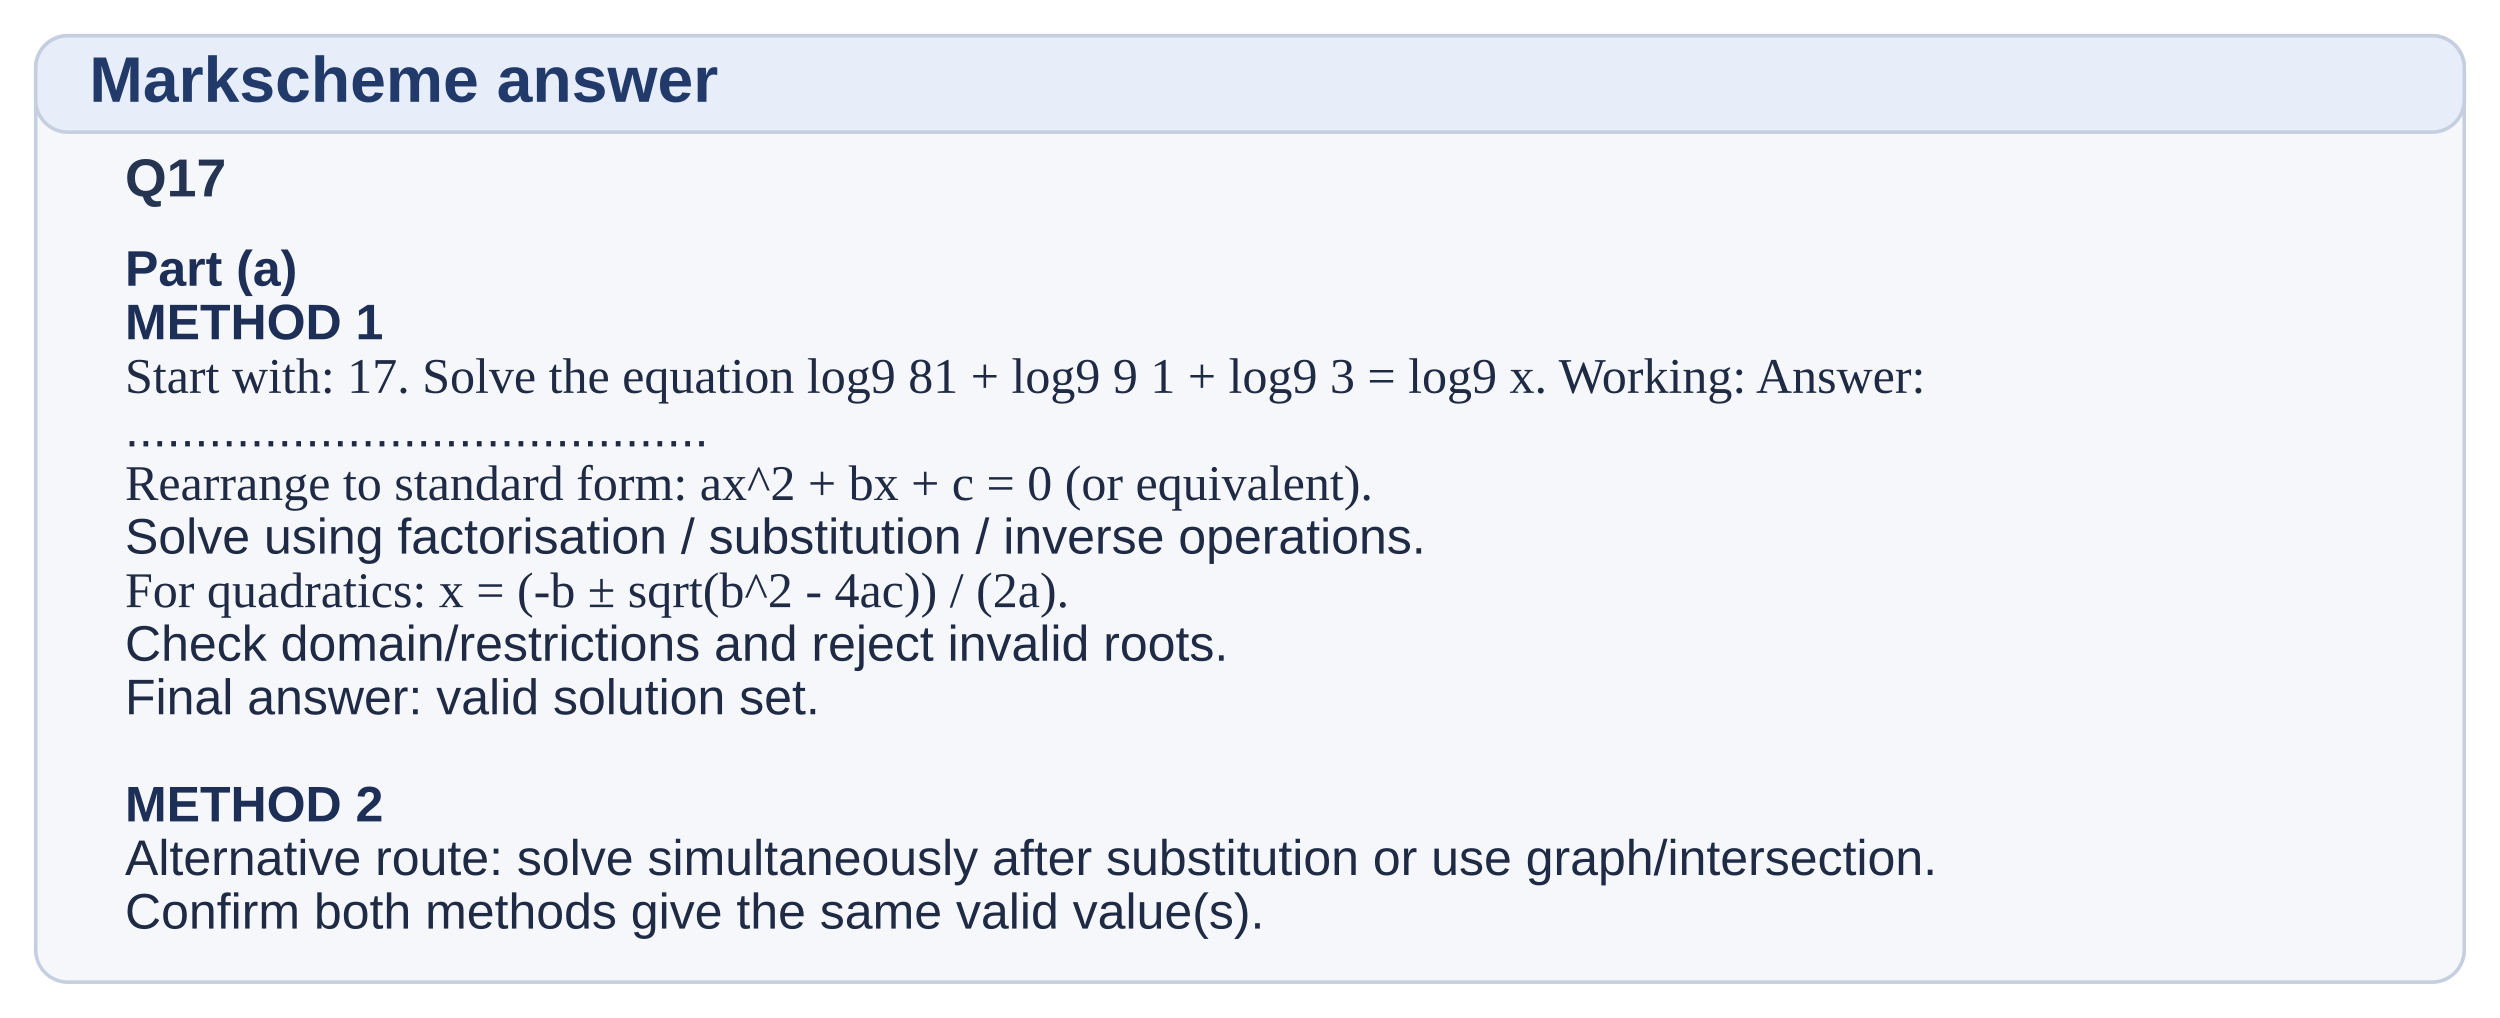
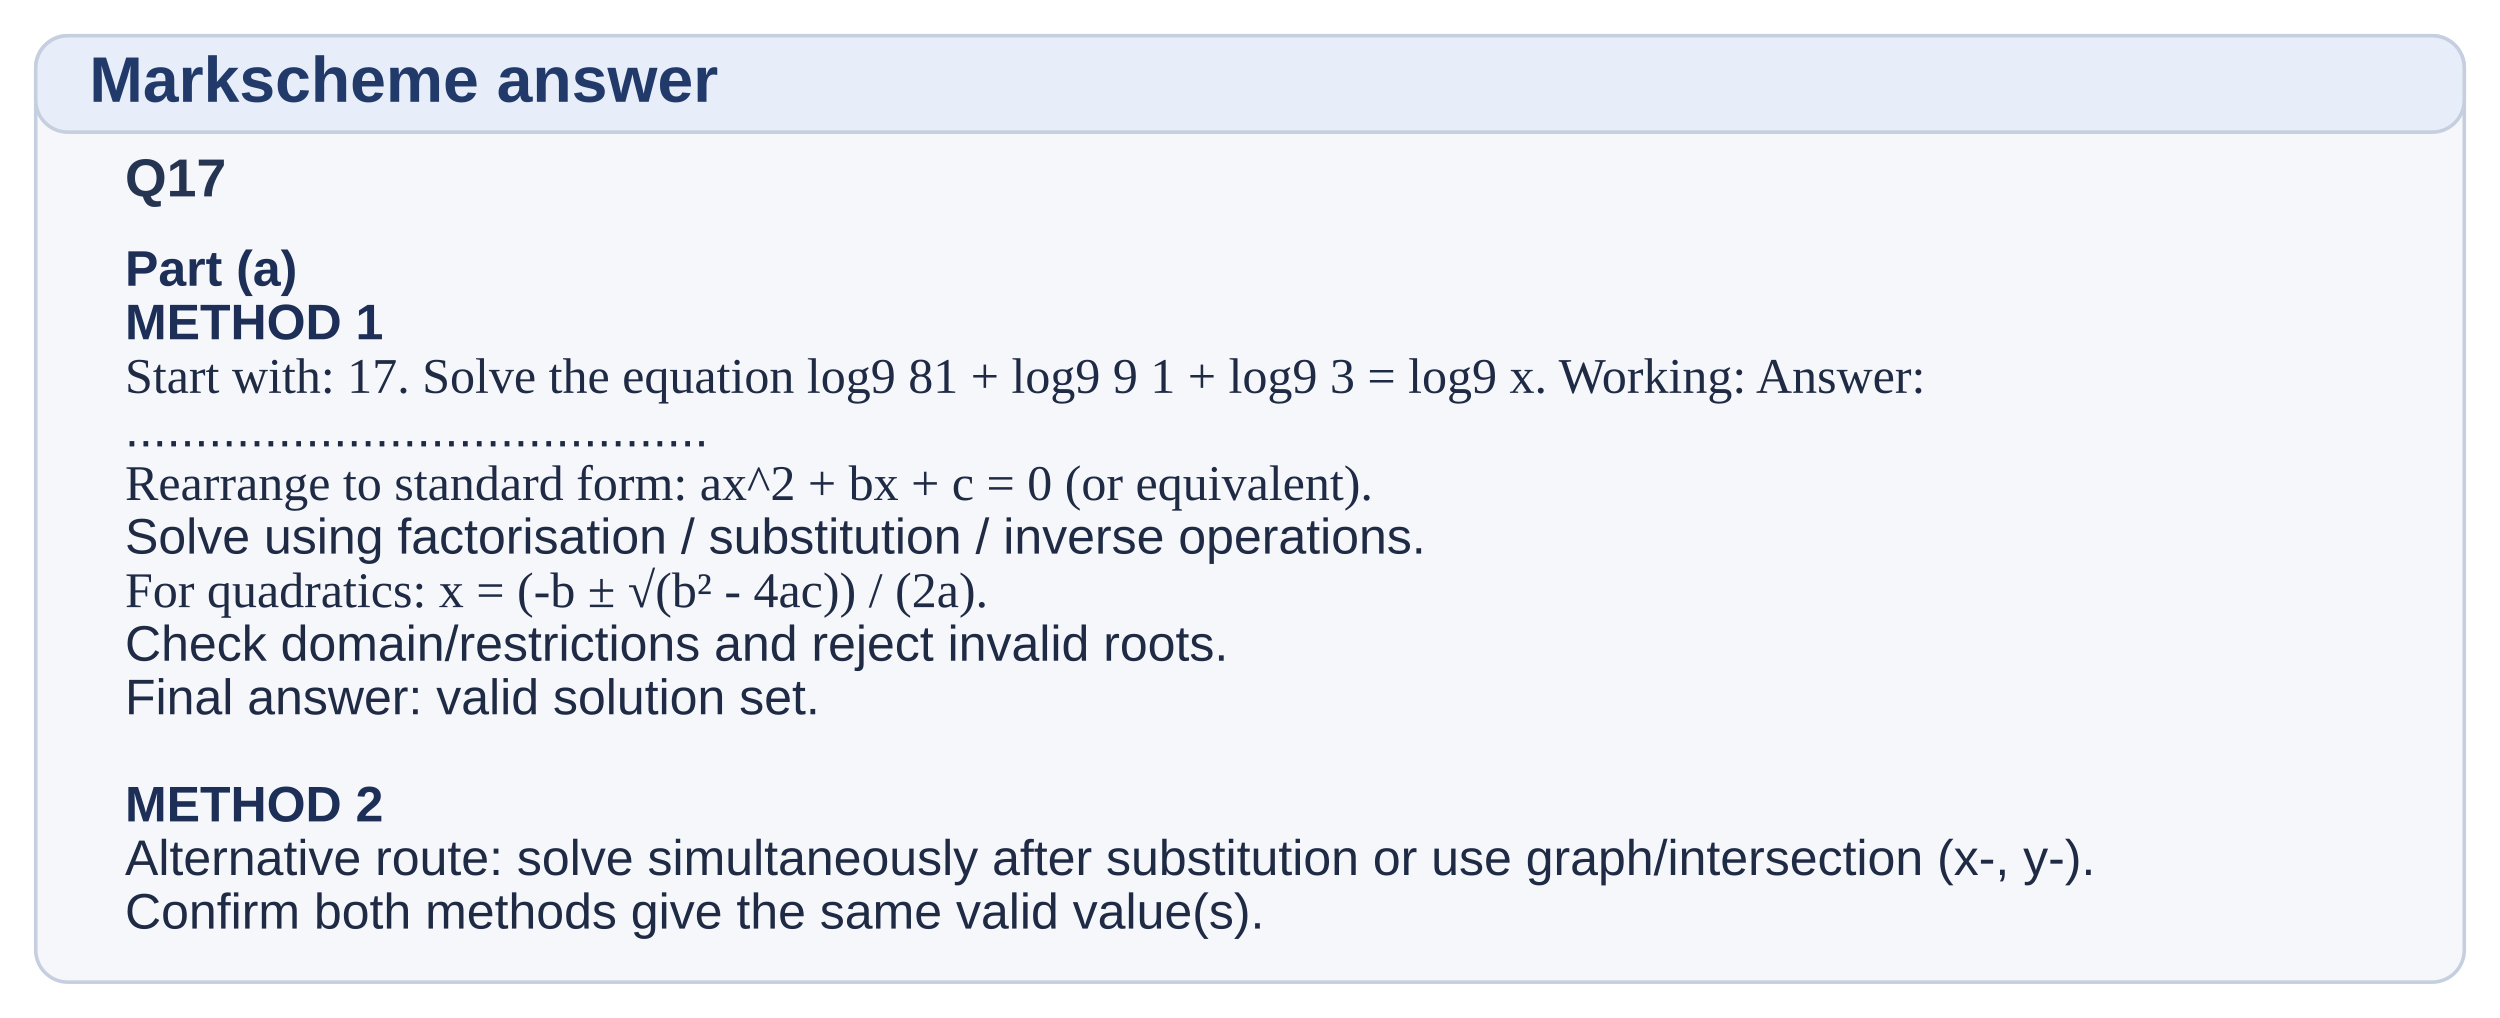
<svg xmlns="http://www.w3.org/2000/svg" width="1400" height="570" viewBox="0 0 1400 570">
  <rect x="20" y="20" width="1360" height="530" rx="18" ry="18" fill="#f5f7fb" stroke="#c6cfdf" stroke-width="2" />
  <rect x="20" y="20" width="1360" height="54" rx="18" ry="18" fill="#e7eef9" stroke="#c6cfdf" stroke-width="2" />
  <text x="50" y="57" font-family="Arial, Helvetica, sans-serif" font-size="36" font-weight="700" fill="#213a6a">Markscheme answer</text>
  <text x="70" y="110" font-family="Arial, Helvetica, sans-serif" font-size="30" font-weight="700" fill="#243451">Q17</text>
  <text x="70" y="160" font-family="Arial, Helvetica, sans-serif" font-size="28" font-weight="700" fill="#1d2f57">Part (a)</text>
  <text x="70" y="190" font-family="Arial, Helvetica, sans-serif" font-size="28" font-weight="700" fill="#1d2f57">METHOD 1</text>
  <text x="70" y="220" font-family="Cambria Math, STIX Two Math, Times New Roman, serif" font-size="28" font-weight="500" fill="#1f2a44">Start with: 17. Solve the equation log9 81 + log9 9 1 + log9 3 = log9 x. Working: Answer:</text>
  <text x="70" y="250" font-family="Arial, Helvetica, sans-serif" font-size="28" font-weight="500" fill="#1f2a44">..........................................</text>
  <text x="70" y="280" font-family="Cambria Math, STIX Two Math, Times New Roman, serif" font-size="28" font-weight="500" fill="#1f2a44">Rearrange to standard form: ax^2 + bx + c = 0 (or equivalent).</text>
  <text x="70" y="310" font-family="Arial, Helvetica, sans-serif" font-size="28" font-weight="500" fill="#1f2a44">Solve using factorisation / substitution / inverse operations.</text>
-   <text x="70" y="340" font-family="Cambria Math, STIX Two Math, Times New Roman, serif" font-size="28" font-weight="500" fill="#1f2a44">For quadratics: x = (-b ± sqrt(b^2 - 4ac)) / (2a).</text>
+   <text x="70" y="340" font-family="Cambria Math, STIX Two Math, Times New Roman, serif" font-size="28" font-weight="500" fill="#1f2a44">For quadratics: x = (-b ± √(b² - 4ac)) / (2a).</text>
  <text x="70" y="370" font-family="Arial, Helvetica, sans-serif" font-size="28" font-weight="500" fill="#1f2a44">Check domain/restrictions and reject invalid roots.</text>
  <text x="70" y="400" font-family="Arial, Helvetica, sans-serif" font-size="28" font-weight="500" fill="#1f2a44">Final answer: valid solution set.</text>
  <text x="70" y="430" font-family="Arial, Helvetica, sans-serif" font-size="28" font-weight="500" fill="#1f2a44"> </text>
  <text x="70" y="460" font-family="Arial, Helvetica, sans-serif" font-size="28" font-weight="700" fill="#1d2f57">METHOD 2</text>
-   <text x="70" y="490" font-family="Arial, Helvetica, sans-serif" font-size="28" font-weight="500" fill="#1f2a44">Alternative route: solve simultaneously after substitution or use graph/intersection.</text>
+   <text x="70" y="490" font-family="Arial, Helvetica, sans-serif" font-size="28" font-weight="500" fill="#1f2a44">Alternative route: solve simultaneously after substitution or use graph/intersection (x-, y-).</text>
  <text x="70" y="520" font-family="Arial, Helvetica, sans-serif" font-size="28" font-weight="500" fill="#1f2a44">Confirm both methods give the same valid value(s).</text>
</svg>
